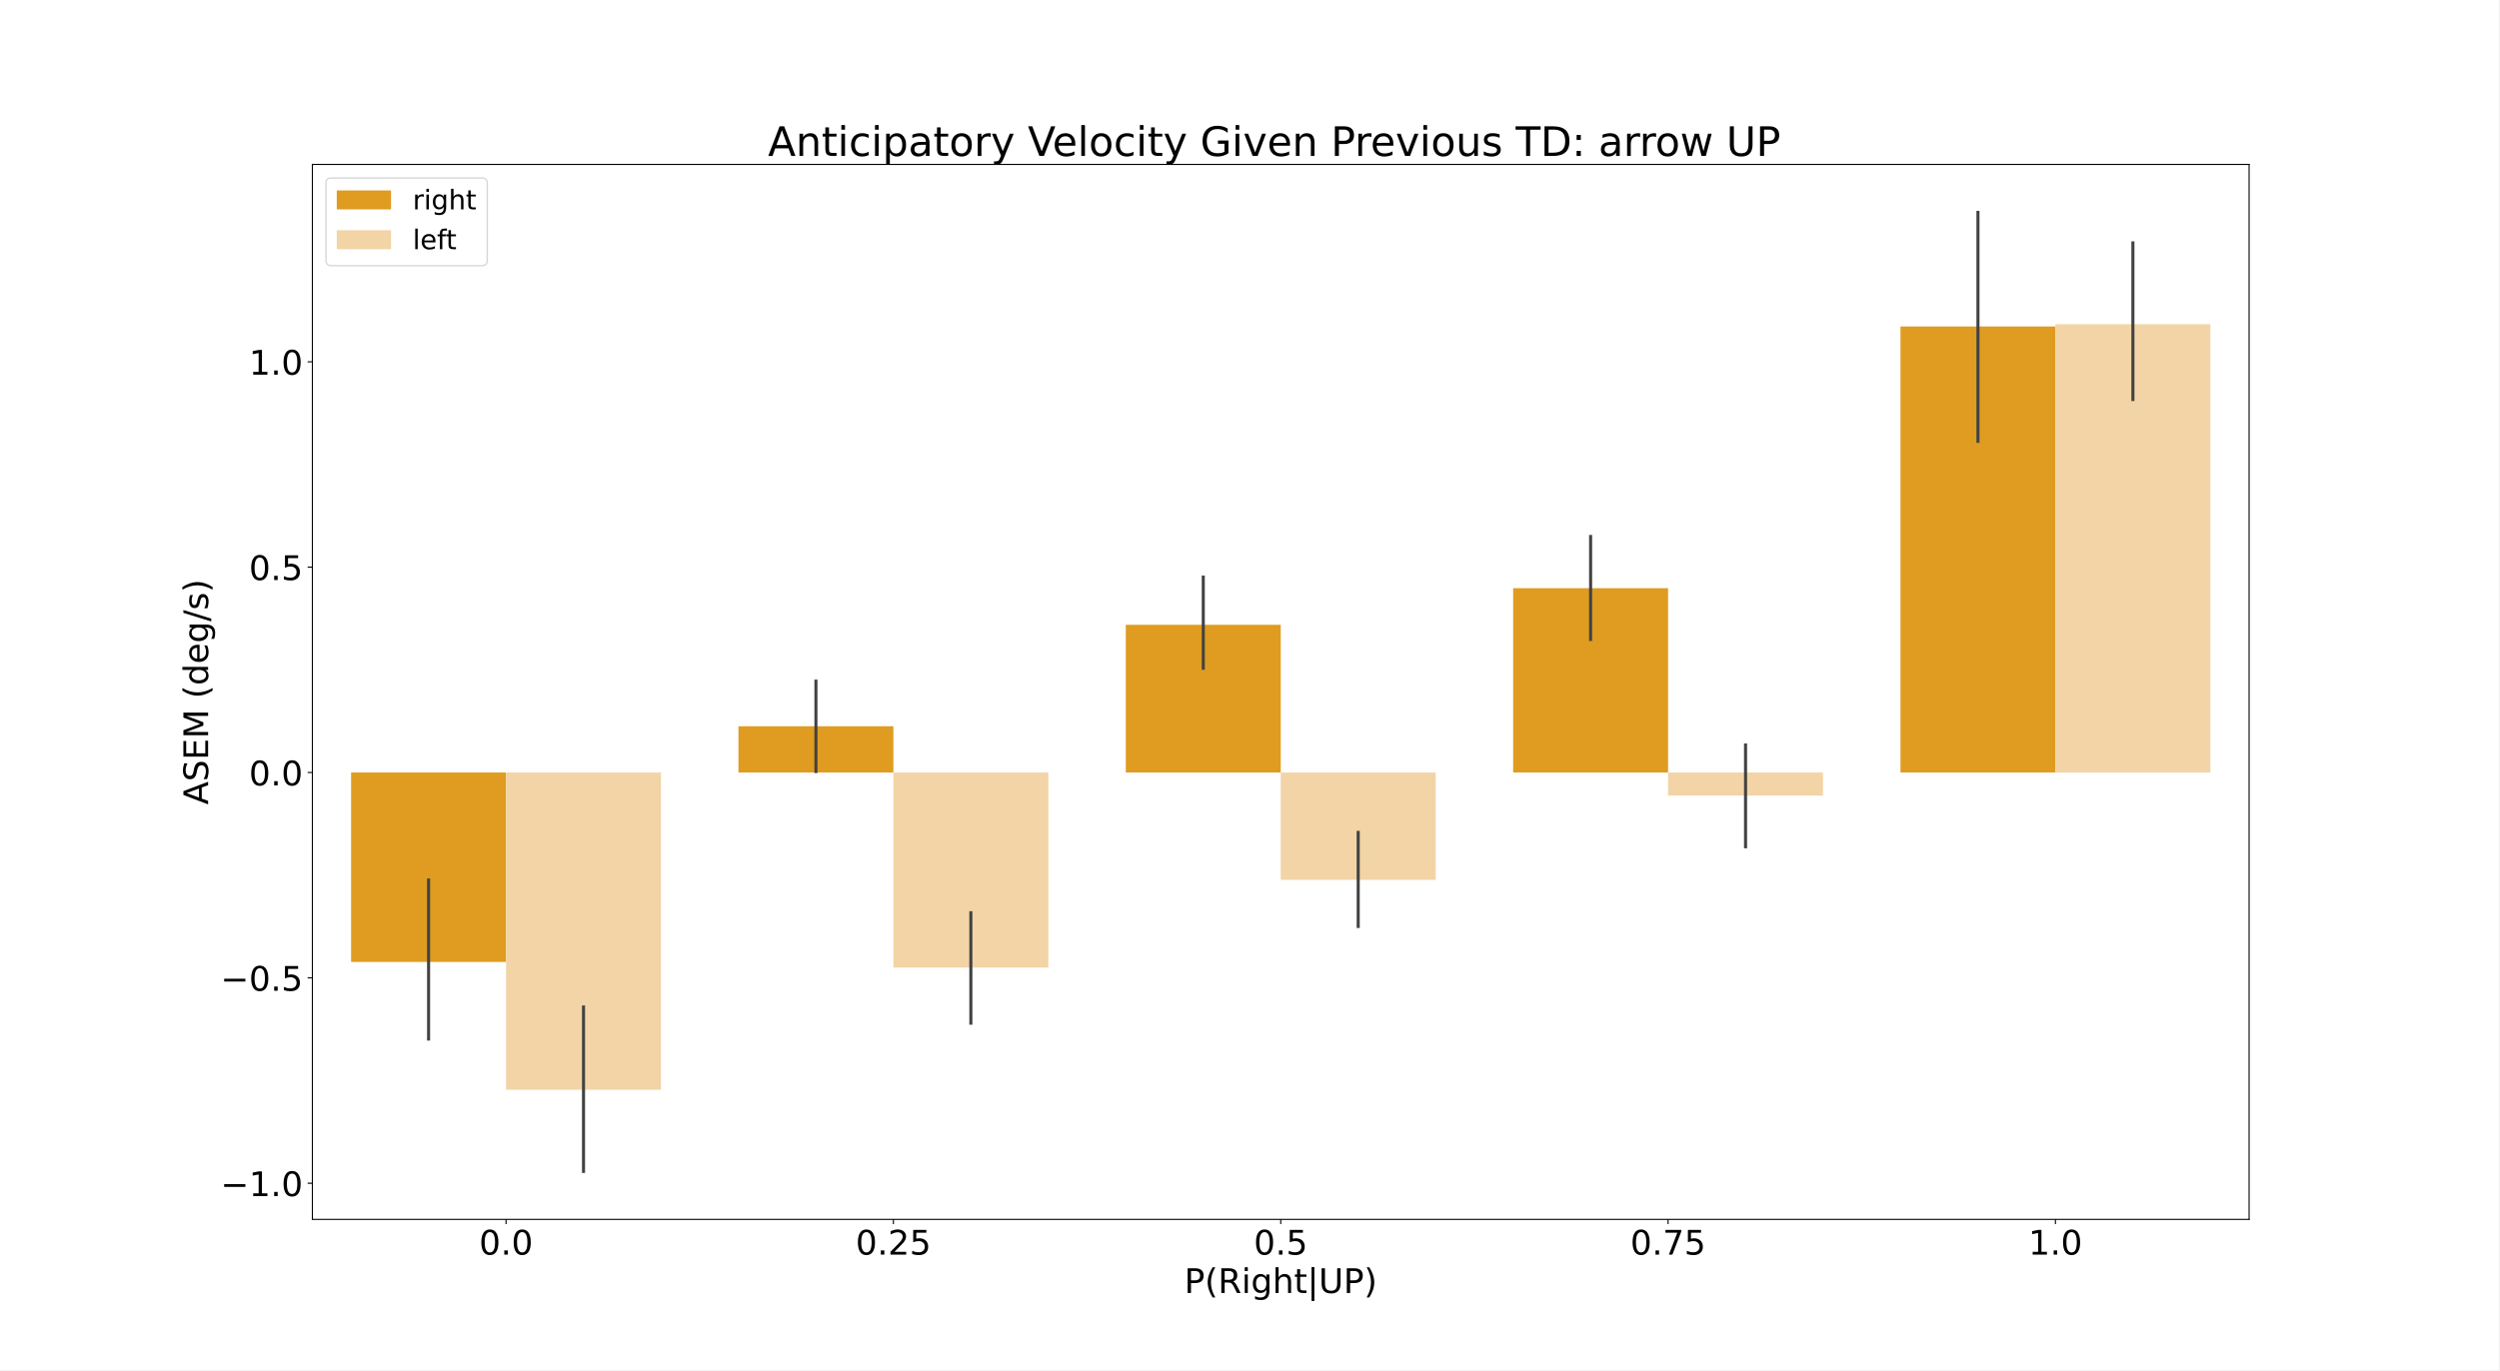
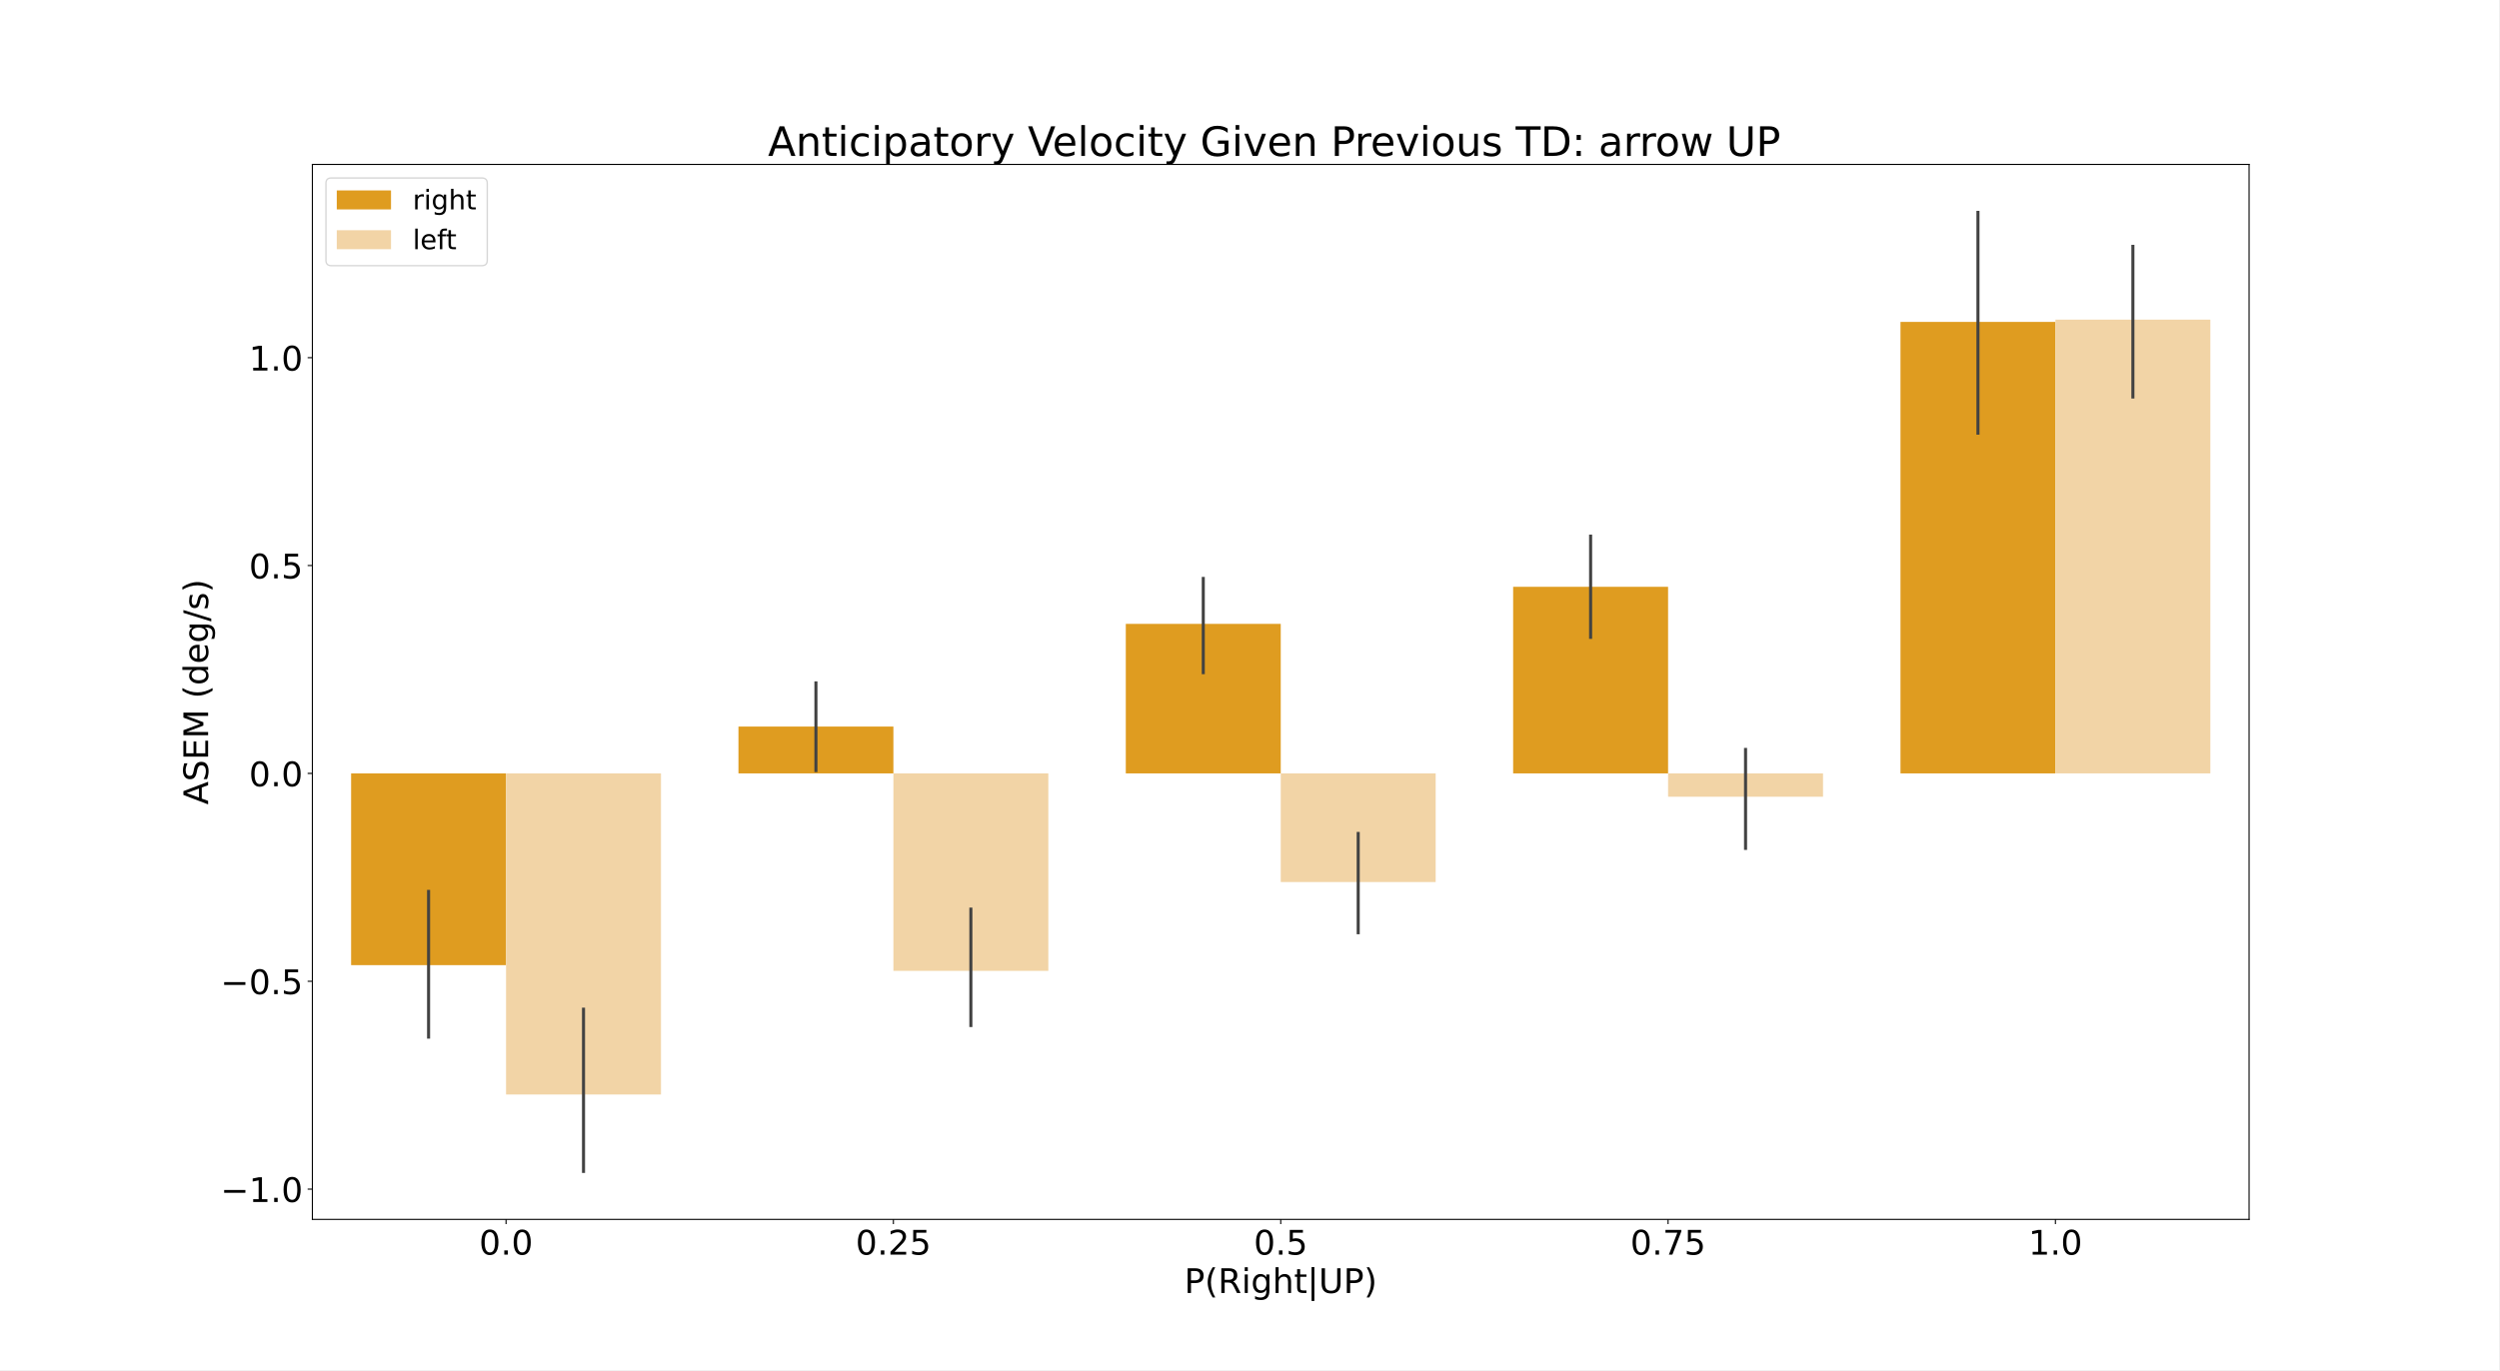
<svg xmlns="http://www.w3.org/2000/svg" xmlns:xlink="http://www.w3.org/1999/xlink" width="1843.2pt" height="1010.88pt" viewBox="0 0 1843.2 1010.88" version="1.1">
  <defs>
    <style type="text/css">*{stroke-linejoin: round; stroke-linecap: butt}</style>
  </defs>
  <g id="figure_1">
    <g id="patch_1">
      <path d="M 0 1010.88  L 1843.2 1010.88  L 1843.2 0  L 0 0  z " style="fill: #ffffff" />
    </g>
    <g id="axes_1">
      <g id="patch_2">
        <path d="M 230.4 899.683  L 1658.88 899.683  L 1658.88 121.306  L 230.4 121.306  z " style="fill: #ffffff" />
      </g>
      <g id="patch_3">
-         <path d="M 258.97 569.976  L 373.248 569.976  L 373.248 709.741  L 258.97 709.741  z " clip-path="url(#p7e2b9608c5)" style="fill: #df9c20" />
+         <path d="M 258.97 570.627  L 373.248 570.627  L 373.248 712.098  L 258.97 712.098  z " clip-path="url(#paf4a67ce26)" style="fill: #df9c20" />
      </g>
      <g id="patch_4">
-         <path d="M 544.666 569.976  L 658.944 569.976  L 658.944 535.834  L 544.666 535.834  z " clip-path="url(#p7e2b9608c5)" style="fill: #df9c20" />
+         <path d="M 544.666 570.627  L 658.944 570.627  L 658.944 536.069  L 544.666 536.069  z " clip-path="url(#paf4a67ce26)" style="fill: #df9c20" />
      </g>
      <g id="patch_5">
-         <path d="M 830.362 569.976  L 944.64 569.976  L 944.64 460.98  L 830.362 460.98  z " clip-path="url(#p7e2b9608c5)" style="fill: #df9c20" />
+         <path d="M 830.362 570.627  L 944.64 570.627  L 944.64 460.3  L 830.362 460.3  z " clip-path="url(#paf4a67ce26)" style="fill: #df9c20" />
      </g>
      <g id="patch_6">
-         <path d="M 1116.058 569.976  L 1230.336 569.976  L 1230.336 433.96  L 1116.058 433.96  z " clip-path="url(#p7e2b9608c5)" style="fill: #df9c20" />
+         <path d="M 1116.058 570.627  L 1230.336 570.627  L 1230.336 432.95  L 1116.058 432.95  z " clip-path="url(#paf4a67ce26)" style="fill: #df9c20" />
      </g>
      <g id="patch_7">
-         <path d="M 1401.754 569.976  L 1516.032 569.976  L 1516.032 240.872  L 1401.754 240.872  z " clip-path="url(#p7e2b9608c5)" style="fill: #df9c20" />
+         <path d="M 1401.754 570.627  L 1516.032 570.627  L 1516.032 237.506  L 1401.754 237.506  z " clip-path="url(#paf4a67ce26)" style="fill: #df9c20" />
      </g>
      <g id="patch_8">
-         <path d="M 373.248 569.976  L 487.526 569.976  L 487.526 804.041  L 373.248 804.041  z " clip-path="url(#p7e2b9608c5)" style="fill: #f2d4a6" />
+         <path d="M 373.248 570.627  L 487.526 570.627  L 487.526 807.549  L 373.248 807.549  z " clip-path="url(#paf4a67ce26)" style="fill: #f2d4a6" />
      </g>
      <g id="patch_9">
-         <path d="M 658.944 569.976  L 773.222 569.976  L 773.222 713.909  L 658.944 713.909  z " clip-path="url(#p7e2b9608c5)" style="fill: #f2d4a6" />
+         <path d="M 658.944 570.627  L 773.222 570.627  L 773.222 716.317  L 658.944 716.317  z " clip-path="url(#paf4a67ce26)" style="fill: #f2d4a6" />
      </g>
      <g id="patch_10">
-         <path d="M 944.64 569.976  L 1058.918 569.976  L 1058.918 649.174  L 944.64 649.174  z " clip-path="url(#p7e2b9608c5)" style="fill: #f2d4a6" />
+         <path d="M 944.64 570.627  L 1058.918 570.627  L 1058.918 650.791  L 944.64 650.791  z " clip-path="url(#paf4a67ce26)" style="fill: #f2d4a6" />
      </g>
      <g id="patch_11">
-         <path d="M 1230.336 569.976  L 1344.614 569.976  L 1344.614 586.996  L 1230.336 586.996  z " clip-path="url(#p7e2b9608c5)" style="fill: #f2d4a6" />
+         <path d="M 1230.336 570.627  L 1344.614 570.627  L 1344.614 587.854  L 1230.336 587.854  z " clip-path="url(#paf4a67ce26)" style="fill: #f2d4a6" />
      </g>
      <g id="patch_12">
-         <path d="M 1516.032 569.976  L 1630.31 569.976  L 1630.31 239.22  L 1516.032 239.22  z " clip-path="url(#p7e2b9608c5)" style="fill: #f2d4a6" />
+         <path d="M 1516.032 570.627  L 1630.31 570.627  L 1630.31 235.834  L 1516.032 235.834  z " clip-path="url(#paf4a67ce26)" style="fill: #f2d4a6" />
      </g>
      <g id="patch_13">
-         <path d="M 373.248 569.976  L 373.248 569.976  L 373.248 569.976  L 373.248 569.976  z " clip-path="url(#p7e2b9608c5)" style="fill: #df9c20" />
+         <path d="M 373.248 570.627  L 373.248 570.627  L 373.248 570.627  L 373.248 570.627  z " clip-path="url(#paf4a67ce26)" style="fill: #df9c20" />
      </g>
      <g id="patch_14">
-         <path d="M 373.248 569.976  L 373.248 569.976  L 373.248 569.976  L 373.248 569.976  z " clip-path="url(#p7e2b9608c5)" style="fill: #f2d4a6" />
+         <path d="M 373.248 570.627  L 373.248 570.627  L 373.248 570.627  L 373.248 570.627  z " clip-path="url(#paf4a67ce26)" style="fill: #f2d4a6" />
      </g>
      <g id="matplotlib.axis_1">
        <g id="xtick_1">
          <g id="line2d_1">
            <defs>
-               <path id="m209fbef449" d="M 0 0  L 0 3.5  " style="stroke: #000000; stroke-width: 0.8" />
+               <path id="m3e054ddaad" d="M 0 0  L 0 3.5  " style="stroke: #000000; stroke-width: 0.8" />
            </defs>
            <g>
-               <use xlink:href="#m209fbef449" x="373.248" y="899.683" style="stroke: #000000; stroke-width: 0.8" />
+               <use xlink:href="#m3e054ddaad" x="373.248" y="899.683" style="stroke: #000000; stroke-width: 0.8" />
            </g>
          </g>
          <g id="text_1">
            <g transform="translate(353.3691 925.6793) scale(0.25 -0.25)">
              <defs>
                <path id="DejaVuSans-30" d="M 2034 4250  Q 1547 4250 1301 3770  Q 1056 3291 1056 2328  Q 1056 1369 1301 889  Q 1547 409 2034 409  Q 2525 409 2770 889  Q 3016 1369 3016 2328  Q 3016 3291 2770 3770  Q 2525 4250 2034 4250  z M 2034 4750  Q 2819 4750 3233 4129  Q 3647 3509 3647 2328  Q 3647 1150 3233 529  Q 2819 -91 2034 -91  Q 1250 -91 836 529  Q 422 1150 422 2328  Q 422 3509 836 4129  Q 1250 4750 2034 4750  z " transform="scale(0.015625)" />
                <path id="DejaVuSans-2e" d="M 684 794  L 1344 794  L 1344 0  L 684 0  L 684 794  z " transform="scale(0.015625)" />
              </defs>
              <use xlink:href="#DejaVuSans-30" />
              <use xlink:href="#DejaVuSans-2e" x="63.623" />
              <use xlink:href="#DejaVuSans-30" x="95.41" />
            </g>
          </g>
        </g>
        <g id="xtick_2">
          <g id="line2d_2">
            <g>
-               <use xlink:href="#m209fbef449" x="658.944" y="899.683" style="stroke: #000000; stroke-width: 0.8" />
+               <use xlink:href="#m3e054ddaad" x="658.944" y="899.683" style="stroke: #000000; stroke-width: 0.8" />
            </g>
          </g>
          <g id="text_2">
            <g transform="translate(631.112 925.6793) scale(0.25 -0.25)">
              <defs>
                <path id="DejaVuSans-32" d="M 1228 531  L 3431 531  L 3431 0  L 469 0  L 469 531  Q 828 903 1448 1529  Q 2069 2156 2228 2338  Q 2531 2678 2651 2914  Q 2772 3150 2772 3378  Q 2772 3750 2511 3984  Q 2250 4219 1831 4219  Q 1534 4219 1204 4116  Q 875 4013 500 3803  L 500 4441  Q 881 4594 1212 4672  Q 1544 4750 1819 4750  Q 2544 4750 2975 4387  Q 3406 4025 3406 3419  Q 3406 3131 3298 2873  Q 3191 2616 2906 2266  Q 2828 2175 2409 1742  Q 1991 1309 1228 531  z " transform="scale(0.015625)" />
                <path id="DejaVuSans-35" d="M 691 4666  L 3169 4666  L 3169 4134  L 1269 4134  L 1269 2991  Q 1406 3038 1543 3061  Q 1681 3084 1819 3084  Q 2600 3084 3056 2656  Q 3513 2228 3513 1497  Q 3513 744 3044 326  Q 2575 -91 1722 -91  Q 1428 -91 1123 -41  Q 819 9 494 109  L 494 744  Q 775 591 1075 516  Q 1375 441 1709 441  Q 2250 441 2565 725  Q 2881 1009 2881 1497  Q 2881 1984 2565 2268  Q 2250 2553 1709 2553  Q 1456 2553 1204 2497  Q 953 2441 691 2322  L 691 4666  z " transform="scale(0.015625)" />
              </defs>
              <use xlink:href="#DejaVuSans-30" />
              <use xlink:href="#DejaVuSans-2e" x="63.623" />
              <use xlink:href="#DejaVuSans-32" x="95.41" />
              <use xlink:href="#DejaVuSans-35" x="159.033" />
            </g>
          </g>
        </g>
        <g id="xtick_3">
          <g id="line2d_3">
            <g>
-               <use xlink:href="#m209fbef449" x="944.64" y="899.683" style="stroke: #000000; stroke-width: 0.8" />
+               <use xlink:href="#m3e054ddaad" x="944.64" y="899.683" style="stroke: #000000; stroke-width: 0.8" />
            </g>
          </g>
          <g id="text_3">
            <g transform="translate(924.7611 925.6793) scale(0.25 -0.25)">
              <use xlink:href="#DejaVuSans-30" />
              <use xlink:href="#DejaVuSans-2e" x="63.623" />
              <use xlink:href="#DejaVuSans-35" x="95.41" />
            </g>
          </g>
        </g>
        <g id="xtick_4">
          <g id="line2d_4">
            <g>
-               <use xlink:href="#m209fbef449" x="1230.336" y="899.683" style="stroke: #000000; stroke-width: 0.8" />
+               <use xlink:href="#m3e054ddaad" x="1230.336" y="899.683" style="stroke: #000000; stroke-width: 0.8" />
            </g>
          </g>
          <g id="text_4">
            <g transform="translate(1202.504 925.6793) scale(0.25 -0.25)">
              <defs>
                <path id="DejaVuSans-37" d="M 525 4666  L 3525 4666  L 3525 4397  L 1831 0  L 1172 0  L 2766 4134  L 525 4134  L 525 4666  z " transform="scale(0.015625)" />
              </defs>
              <use xlink:href="#DejaVuSans-30" />
              <use xlink:href="#DejaVuSans-2e" x="63.623" />
              <use xlink:href="#DejaVuSans-37" x="95.41" />
              <use xlink:href="#DejaVuSans-35" x="159.033" />
            </g>
          </g>
        </g>
        <g id="xtick_5">
          <g id="line2d_5">
            <g>
-               <use xlink:href="#m209fbef449" x="1516.032" y="899.683" style="stroke: #000000; stroke-width: 0.8" />
+               <use xlink:href="#m3e054ddaad" x="1516.032" y="899.683" style="stroke: #000000; stroke-width: 0.8" />
            </g>
          </g>
          <g id="text_5">
            <g transform="translate(1496.153 925.6793) scale(0.25 -0.25)">
              <defs>
                <path id="DejaVuSans-31" d="M 794 531  L 1825 531  L 1825 4091  L 703 3866  L 703 4441  L 1819 4666  L 2450 4666  L 2450 531  L 3481 531  L 3481 0  L 794 0  L 794 531  z " transform="scale(0.015625)" />
              </defs>
              <use xlink:href="#DejaVuSans-31" />
              <use xlink:href="#DejaVuSans-2e" x="63.623" />
              <use xlink:href="#DejaVuSans-30" x="95.41" />
            </g>
          </g>
        </g>
        <g id="text_6">
          <g transform="translate(873.5365 953.984) scale(0.25 -0.25)">
            <defs>
              <path id="DejaVuSans-50" d="M 1259 4147  L 1259 2394  L 2053 2394  Q 2494 2394 2734 2622  Q 2975 2850 2975 3272  Q 2975 3691 2734 3919  Q 2494 4147 2053 4147  L 1259 4147  z M 628 4666  L 2053 4666  Q 2838 4666 3239 4311  Q 3641 3956 3641 3272  Q 3641 2581 3239 2228  Q 2838 1875 2053 1875  L 1259 1875  L 1259 0  L 628 0  L 628 4666  z " transform="scale(0.015625)" />
              <path id="DejaVuSans-28" d="M 1984 4856  Q 1566 4138 1362 3434  Q 1159 2731 1159 2009  Q 1159 1288 1364 580  Q 1569 -128 1984 -844  L 1484 -844  Q 1016 -109 783 600  Q 550 1309 550 2009  Q 550 2706 781 3412  Q 1013 4119 1484 4856  L 1984 4856  z " transform="scale(0.015625)" />
              <path id="DejaVuSans-52" d="M 2841 2188  Q 3044 2119 3236 1894  Q 3428 1669 3622 1275  L 4263 0  L 3584 0  L 2988 1197  Q 2756 1666 2539 1819  Q 2322 1972 1947 1972  L 1259 1972  L 1259 0  L 628 0  L 628 4666  L 2053 4666  Q 2853 4666 3247 4331  Q 3641 3997 3641 3322  Q 3641 2881 3436 2590  Q 3231 2300 2841 2188  z M 1259 4147  L 1259 2491  L 2053 2491  Q 2509 2491 2742 2702  Q 2975 2913 2975 3322  Q 2975 3731 2742 3939  Q 2509 4147 2053 4147  L 1259 4147  z " transform="scale(0.015625)" />
              <path id="DejaVuSans-69" d="M 603 3500  L 1178 3500  L 1178 0  L 603 0  L 603 3500  z M 603 4863  L 1178 4863  L 1178 4134  L 603 4134  L 603 4863  z " transform="scale(0.015625)" />
              <path id="DejaVuSans-67" d="M 2906 1791  Q 2906 2416 2648 2759  Q 2391 3103 1925 3103  Q 1463 3103 1205 2759  Q 947 2416 947 1791  Q 947 1169 1205 825  Q 1463 481 1925 481  Q 2391 481 2648 825  Q 2906 1169 2906 1791  z M 3481 434  Q 3481 -459 3084 -895  Q 2688 -1331 1869 -1331  Q 1566 -1331 1297 -1286  Q 1028 -1241 775 -1147  L 775 -588  Q 1028 -725 1275 -790  Q 1522 -856 1778 -856  Q 2344 -856 2625 -561  Q 2906 -266 2906 331  L 2906 616  Q 2728 306 2450 153  Q 2172 0 1784 0  Q 1141 0 747 490  Q 353 981 353 1791  Q 353 2603 747 3093  Q 1141 3584 1784 3584  Q 2172 3584 2450 3431  Q 2728 3278 2906 2969  L 2906 3500  L 3481 3500  L 3481 434  z " transform="scale(0.015625)" />
              <path id="DejaVuSans-68" d="M 3513 2113  L 3513 0  L 2938 0  L 2938 2094  Q 2938 2591 2744 2837  Q 2550 3084 2163 3084  Q 1697 3084 1428 2787  Q 1159 2491 1159 1978  L 1159 0  L 581 0  L 581 4863  L 1159 4863  L 1159 2956  Q 1366 3272 1645 3428  Q 1925 3584 2291 3584  Q 2894 3584 3203 3211  Q 3513 2838 3513 2113  z " transform="scale(0.015625)" />
              <path id="DejaVuSans-74" d="M 1172 4494  L 1172 3500  L 2356 3500  L 2356 3053  L 1172 3053  L 1172 1153  Q 1172 725 1289 603  Q 1406 481 1766 481  L 2356 481  L 2356 0  L 1766 0  Q 1100 0 847 248  Q 594 497 594 1153  L 594 3053  L 172 3053  L 172 3500  L 594 3500  L 594 4494  L 1172 4494  z " transform="scale(0.015625)" />
              <path id="DejaVuSans-7c" d="M 1344 4891  L 1344 -1509  L 813 -1509  L 813 4891  L 1344 4891  z " transform="scale(0.015625)" />
              <path id="DejaVuSans-55" d="M 556 4666  L 1191 4666  L 1191 1831  Q 1191 1081 1462 751  Q 1734 422 2344 422  Q 2950 422 3222 751  Q 3494 1081 3494 1831  L 3494 4666  L 4128 4666  L 4128 1753  Q 4128 841 3676 375  Q 3225 -91 2344 -91  Q 1459 -91 1007 375  Q 556 841 556 1753  L 556 4666  z " transform="scale(0.015625)" />
              <path id="DejaVuSans-29" d="M 513 4856  L 1013 4856  Q 1481 4119 1714 3412  Q 1947 2706 1947 2009  Q 1947 1309 1714 600  Q 1481 -109 1013 -844  L 513 -844  Q 928 -128 1133 580  Q 1338 1288 1338 2009  Q 1338 2731 1133 3434  Q 928 4138 513 4856  z " transform="scale(0.015625)" />
            </defs>
            <use xlink:href="#DejaVuSans-50" />
            <use xlink:href="#DejaVuSans-28" x="60.303" />
            <use xlink:href="#DejaVuSans-52" x="99.316" />
            <use xlink:href="#DejaVuSans-69" x="168.799" />
            <use xlink:href="#DejaVuSans-67" x="196.582" />
            <use xlink:href="#DejaVuSans-68" x="260.059" />
            <use xlink:href="#DejaVuSans-74" x="323.438" />
            <use xlink:href="#DejaVuSans-7c" x="362.646" />
            <use xlink:href="#DejaVuSans-55" x="396.338" />
            <use xlink:href="#DejaVuSans-50" x="469.531" />
            <use xlink:href="#DejaVuSans-29" x="529.834" />
          </g>
        </g>
      </g>
      <g id="matplotlib.axis_2">
        <g id="ytick_1">
          <g id="line2d_6">
            <defs>
-               <path id="m986591b608" d="M 0 0  L -3.5 0  " style="stroke: #000000; stroke-width: 0.8" />
+               <path id="m9deb8d843a" d="M 0 0  L -3.5 0  " style="stroke: #000000; stroke-width: 0.8" />
            </defs>
            <g>
-               <use xlink:href="#m986591b608" x="230.4" y="873.016" style="stroke: #000000; stroke-width: 0.8" />
+               <use xlink:href="#m9deb8d843a" x="230.4" y="877.365" style="stroke: #000000; stroke-width: 0.8" />
            </g>
          </g>
          <g id="text_7">
-             <g transform="translate(162.693 882.5137) scale(0.25 -0.25)">
+             <g transform="translate(162.693 886.8634) scale(0.25 -0.25)">
              <defs>
                <path id="DejaVuSans-2212" d="M 678 2272  L 4684 2272  L 4684 1741  L 678 1741  L 678 2272  z " transform="scale(0.015625)" />
              </defs>
              <use xlink:href="#DejaVuSans-2212" />
              <use xlink:href="#DejaVuSans-31" x="83.789" />
              <use xlink:href="#DejaVuSans-2e" x="147.412" />
              <use xlink:href="#DejaVuSans-30" x="179.199" />
            </g>
          </g>
        </g>
        <g id="ytick_2">
          <g id="line2d_7">
            <g>
-               <use xlink:href="#m986591b608" x="230.4" y="721.496" style="stroke: #000000; stroke-width: 0.8" />
+               <use xlink:href="#m9deb8d843a" x="230.4" y="723.996" style="stroke: #000000; stroke-width: 0.8" />
            </g>
          </g>
          <g id="text_8">
-             <g transform="translate(162.693 730.9938) scale(0.25 -0.25)">
+             <g transform="translate(162.693 733.4942) scale(0.25 -0.25)">
              <use xlink:href="#DejaVuSans-2212" />
              <use xlink:href="#DejaVuSans-30" x="83.789" />
              <use xlink:href="#DejaVuSans-2e" x="147.412" />
              <use xlink:href="#DejaVuSans-35" x="179.199" />
            </g>
          </g>
        </g>
        <g id="ytick_3">
          <g id="line2d_8">
            <g>
-               <use xlink:href="#m986591b608" x="230.4" y="569.976" style="stroke: #000000; stroke-width: 0.8" />
+               <use xlink:href="#m9deb8d843a" x="230.4" y="570.627" style="stroke: #000000; stroke-width: 0.8" />
            </g>
          </g>
          <g id="text_9">
-             <g transform="translate(183.6422 579.474) scale(0.25 -0.25)">
+             <g transform="translate(183.6422 580.125) scale(0.25 -0.25)">
              <use xlink:href="#DejaVuSans-30" />
              <use xlink:href="#DejaVuSans-2e" x="63.623" />
              <use xlink:href="#DejaVuSans-30" x="95.41" />
            </g>
          </g>
        </g>
        <g id="ytick_4">
          <g id="line2d_9">
            <g>
-               <use xlink:href="#m986591b608" x="230.4" y="418.456" style="stroke: #000000; stroke-width: 0.8" />
+               <use xlink:href="#m9deb8d843a" x="230.4" y="417.258" style="stroke: #000000; stroke-width: 0.8" />
            </g>
          </g>
          <g id="text_10">
-             <g transform="translate(183.6422 427.9542) scale(0.25 -0.25)">
+             <g transform="translate(183.6422 426.7558) scale(0.25 -0.25)">
              <use xlink:href="#DejaVuSans-30" />
              <use xlink:href="#DejaVuSans-2e" x="63.623" />
              <use xlink:href="#DejaVuSans-35" x="95.41" />
            </g>
          </g>
        </g>
        <g id="ytick_5">
          <g id="line2d_10">
            <g>
-               <use xlink:href="#m986591b608" x="230.4" y="266.936" style="stroke: #000000; stroke-width: 0.8" />
+               <use xlink:href="#m9deb8d843a" x="230.4" y="263.889" style="stroke: #000000; stroke-width: 0.8" />
            </g>
          </g>
          <g id="text_11">
-             <g transform="translate(183.6422 276.4343) scale(0.25 -0.25)">
+             <g transform="translate(183.6422 273.3866) scale(0.25 -0.25)">
              <use xlink:href="#DejaVuSans-31" />
              <use xlink:href="#DejaVuSans-2e" x="63.623" />
              <use xlink:href="#DejaVuSans-30" x="95.41" />
            </g>
          </g>
        </g>
        <g id="text_12">
          <g transform="translate(153.4938 593.676) rotate(-90) scale(0.25 -0.25)">
            <defs>
              <path id="DejaVuSans-41" d="M 2188 4044  L 1331 1722  L 3047 1722  L 2188 4044  z M 1831 4666  L 2547 4666  L 4325 0  L 3669 0  L 3244 1197  L 1141 1197  L 716 0  L 50 0  L 1831 4666  z " transform="scale(0.015625)" />
              <path id="DejaVuSans-53" d="M 3425 4513  L 3425 3897  Q 3066 4069 2747 4153  Q 2428 4238 2131 4238  Q 1616 4238 1336 4038  Q 1056 3838 1056 3469  Q 1056 3159 1242 3001  Q 1428 2844 1947 2747  L 2328 2669  Q 3034 2534 3370 2195  Q 3706 1856 3706 1288  Q 3706 609 3251 259  Q 2797 -91 1919 -91  Q 1588 -91 1214 -16  Q 841 59 441 206  L 441 856  Q 825 641 1194 531  Q 1563 422 1919 422  Q 2459 422 2753 634  Q 3047 847 3047 1241  Q 3047 1584 2836 1778  Q 2625 1972 2144 2069  L 1759 2144  Q 1053 2284 737 2584  Q 422 2884 422 3419  Q 422 4038 858 4394  Q 1294 4750 2059 4750  Q 2388 4750 2728 4690  Q 3069 4631 3425 4513  z " transform="scale(0.015625)" />
              <path id="DejaVuSans-45" d="M 628 4666  L 3578 4666  L 3578 4134  L 1259 4134  L 1259 2753  L 3481 2753  L 3481 2222  L 1259 2222  L 1259 531  L 3634 531  L 3634 0  L 628 0  L 628 4666  z " transform="scale(0.015625)" />
              <path id="DejaVuSans-4d" d="M 628 4666  L 1569 4666  L 2759 1491  L 3956 4666  L 4897 4666  L 4897 0  L 4281 0  L 4281 4097  L 3078 897  L 2444 897  L 1241 4097  L 1241 0  L 628 0  L 628 4666  z " transform="scale(0.015625)" />
              <path id="DejaVuSans-20" transform="scale(0.015625)" />
              <path id="DejaVuSans-64" d="M 2906 2969  L 2906 4863  L 3481 4863  L 3481 0  L 2906 0  L 2906 525  Q 2725 213 2448 61  Q 2172 -91 1784 -91  Q 1150 -91 751 415  Q 353 922 353 1747  Q 353 2572 751 3078  Q 1150 3584 1784 3584  Q 2172 3584 2448 3432  Q 2725 3281 2906 2969  z M 947 1747  Q 947 1113 1208 752  Q 1469 391 1925 391  Q 2381 391 2643 752  Q 2906 1113 2906 1747  Q 2906 2381 2643 2742  Q 2381 3103 1925 3103  Q 1469 3103 1208 2742  Q 947 2381 947 1747  z " transform="scale(0.015625)" />
              <path id="DejaVuSans-65" d="M 3597 1894  L 3597 1613  L 953 1613  Q 991 1019 1311 708  Q 1631 397 2203 397  Q 2534 397 2845 478  Q 3156 559 3463 722  L 3463 178  Q 3153 47 2828 -22  Q 2503 -91 2169 -91  Q 1331 -91 842 396  Q 353 884 353 1716  Q 353 2575 817 3079  Q 1281 3584 2069 3584  Q 2775 3584 3186 3129  Q 3597 2675 3597 1894  z M 3022 2063  Q 3016 2534 2758 2815  Q 2500 3097 2075 3097  Q 1594 3097 1305 2825  Q 1016 2553 972 2059  L 3022 2063  z " transform="scale(0.015625)" />
              <path id="DejaVuSans-2f" d="M 1625 4666  L 2156 4666  L 531 -594  L 0 -594  L 1625 4666  z " transform="scale(0.015625)" />
              <path id="DejaVuSans-73" d="M 2834 3397  L 2834 2853  Q 2591 2978 2328 3040  Q 2066 3103 1784 3103  Q 1356 3103 1142 2972  Q 928 2841 928 2578  Q 928 2378 1081 2264  Q 1234 2150 1697 2047  L 1894 2003  Q 2506 1872 2764 1633  Q 3022 1394 3022 966  Q 3022 478 2636 193  Q 2250 -91 1575 -91  Q 1294 -91 989 -36  Q 684 19 347 128  L 347 722  Q 666 556 975 473  Q 1284 391 1588 391  Q 1994 391 2212 530  Q 2431 669 2431 922  Q 2431 1156 2273 1281  Q 2116 1406 1581 1522  L 1381 1569  Q 847 1681 609 1914  Q 372 2147 372 2553  Q 372 3047 722 3315  Q 1072 3584 1716 3584  Q 2034 3584 2315 3537  Q 2597 3491 2834 3397  z " transform="scale(0.015625)" />
            </defs>
            <use xlink:href="#DejaVuSans-41" />
            <use xlink:href="#DejaVuSans-53" x="68.408" />
            <use xlink:href="#DejaVuSans-45" x="131.885" />
            <use xlink:href="#DejaVuSans-4d" x="195.068" />
            <use xlink:href="#DejaVuSans-20" x="281.348" />
            <use xlink:href="#DejaVuSans-28" x="313.135" />
            <use xlink:href="#DejaVuSans-64" x="352.148" />
            <use xlink:href="#DejaVuSans-65" x="415.625" />
            <use xlink:href="#DejaVuSans-67" x="477.148" />
            <use xlink:href="#DejaVuSans-2f" x="540.625" />
            <use xlink:href="#DejaVuSans-73" x="574.316" />
            <use xlink:href="#DejaVuSans-29" x="626.416" />
          </g>
        </g>
      </g>
      <g id="line2d_11">
-         <path d="M 316.109 766.622  L 316.109 649.268  " clip-path="url(#p7e2b9608c5)" style="fill: none; stroke: #424242; stroke-width: 2.25; stroke-linecap: square" />
+         <path d="M 316.109 765.2  L 316.109 657.691  " clip-path="url(#paf4a67ce26)" style="fill: none; stroke: #424242; stroke-width: 2.25; stroke-linecap: square" />
      </g>
      <g id="line2d_12">
-         <path d="M 601.805 569.231  L 601.805 502.505  " clip-path="url(#p7e2b9608c5)" style="fill: none; stroke: #424242; stroke-width: 2.25; stroke-linecap: square" />
+         <path d="M 601.805 568.561  L 601.805 503.875  " clip-path="url(#paf4a67ce26)" style="fill: none; stroke: #424242; stroke-width: 2.25; stroke-linecap: square" />
      </g>
      <g id="line2d_13">
-         <path d="M 887.501 493.047  L 887.501 425.727  " clip-path="url(#p7e2b9608c5)" style="fill: none; stroke: #424242; stroke-width: 2.25; stroke-linecap: square" />
+         <path d="M 887.501 496.315  L 887.501 426.778  " clip-path="url(#paf4a67ce26)" style="fill: none; stroke: #424242; stroke-width: 2.25; stroke-linecap: square" />
      </g>
      <g id="line2d_14">
-         <path d="M 1173.197 471.835  L 1173.197 395.836  " clip-path="url(#p7e2b9608c5)" style="fill: none; stroke: #424242; stroke-width: 2.25; stroke-linecap: square" />
+         <path d="M 1173.197 470.258  L 1173.197 395.577  " clip-path="url(#paf4a67ce26)" style="fill: none; stroke: #424242; stroke-width: 2.25; stroke-linecap: square" />
      </g>
      <g id="line2d_15">
-         <path d="M 1458.893 325.648  L 1458.893 156.686  " clip-path="url(#p7e2b9608c5)" style="fill: none; stroke: #424242; stroke-width: 2.25; stroke-linecap: square" />
+         <path d="M 1458.893 319.58  L 1458.893 156.686  " clip-path="url(#paf4a67ce26)" style="fill: none; stroke: #424242; stroke-width: 2.25; stroke-linecap: square" />
      </g>
      <g id="line2d_16">
-         <path d="M 430.387 864.302  L 430.387 742.984  " clip-path="url(#p7e2b9608c5)" style="fill: none; stroke: #424242; stroke-width: 2.25; stroke-linecap: square" />
+         <path d="M 430.387 864.302  L 430.387 744.6  " clip-path="url(#paf4a67ce26)" style="fill: none; stroke: #424242; stroke-width: 2.25; stroke-linecap: square" />
      </g>
      <g id="line2d_17">
-         <path d="M 716.083 754.908  L 716.083 673.444  " clip-path="url(#p7e2b9608c5)" style="fill: none; stroke: #424242; stroke-width: 2.25; stroke-linecap: square" />
+         <path d="M 716.083 756.657  L 716.083 670.786  " clip-path="url(#paf4a67ce26)" style="fill: none; stroke: #424242; stroke-width: 2.25; stroke-linecap: square" />
      </g>
      <g id="line2d_18">
-         <path d="M 1001.779 683.567  L 1001.779 614.147  " clip-path="url(#p7e2b9608c5)" style="fill: none; stroke: #424242; stroke-width: 2.25; stroke-linecap: square" />
+         <path d="M 1001.779 688.185  L 1001.779 614.96  " clip-path="url(#paf4a67ce26)" style="fill: none; stroke: #424242; stroke-width: 2.25; stroke-linecap: square" />
      </g>
      <g id="line2d_19">
-         <path d="M 1287.475 624.759  L 1287.475 549.646  " clip-path="url(#p7e2b9608c5)" style="fill: none; stroke: #424242; stroke-width: 2.25; stroke-linecap: square" />
+         <path d="M 1287.475 625.976  L 1287.475 552.956  " clip-path="url(#paf4a67ce26)" style="fill: none; stroke: #424242; stroke-width: 2.25; stroke-linecap: square" />
      </g>
      <g id="line2d_20">
-         <path d="M 1573.171 294.768  L 1573.171 179.216  " clip-path="url(#p7e2b9608c5)" style="fill: none; stroke: #424242; stroke-width: 2.25; stroke-linecap: square" />
+         <path d="M 1573.171 292.919  L 1573.171 181.758  " clip-path="url(#paf4a67ce26)" style="fill: none; stroke: #424242; stroke-width: 2.25; stroke-linecap: square" />
      </g>
      <g id="patch_15">
        <path d="M 230.4 899.683  L 230.4 121.306  " style="fill: none; stroke: #000000; stroke-width: 0.8; stroke-linejoin: miter; stroke-linecap: square" />
      </g>
      <g id="patch_16">
        <path d="M 1658.88 899.683  L 1658.88 121.306  " style="fill: none; stroke: #000000; stroke-width: 0.8; stroke-linejoin: miter; stroke-linecap: square" />
      </g>
      <g id="patch_17">
        <path d="M 230.4 899.683  L 1658.88 899.683  " style="fill: none; stroke: #000000; stroke-width: 0.8; stroke-linejoin: miter; stroke-linecap: square" />
      </g>
      <g id="patch_18">
        <path d="M 230.4 121.306  L 1658.88 121.306  " style="fill: none; stroke: #000000; stroke-width: 0.8; stroke-linejoin: miter; stroke-linecap: square" />
      </g>
      <g id="text_13">
        <g transform="translate(566.4291 115.0665) scale(0.3 -0.3)">
          <defs>
            <path id="DejaVuSans-6e" d="M 3513 2113  L 3513 0  L 2938 0  L 2938 2094  Q 2938 2591 2744 2837  Q 2550 3084 2163 3084  Q 1697 3084 1428 2787  Q 1159 2491 1159 1978  L 1159 0  L 581 0  L 581 3500  L 1159 3500  L 1159 2956  Q 1366 3272 1645 3428  Q 1925 3584 2291 3584  Q 2894 3584 3203 3211  Q 3513 2838 3513 2113  z " transform="scale(0.015625)" />
            <path id="DejaVuSans-63" d="M 3122 3366  L 3122 2828  Q 2878 2963 2633 3030  Q 2388 3097 2138 3097  Q 1578 3097 1268 2742  Q 959 2388 959 1747  Q 959 1106 1268 751  Q 1578 397 2138 397  Q 2388 397 2633 464  Q 2878 531 3122 666  L 3122 134  Q 2881 22 2623 -34  Q 2366 -91 2075 -91  Q 1284 -91 818 406  Q 353 903 353 1747  Q 353 2603 823 3093  Q 1294 3584 2113 3584  Q 2378 3584 2631 3529  Q 2884 3475 3122 3366  z " transform="scale(0.015625)" />
            <path id="DejaVuSans-70" d="M 1159 525  L 1159 -1331  L 581 -1331  L 581 3500  L 1159 3500  L 1159 2969  Q 1341 3281 1617 3432  Q 1894 3584 2278 3584  Q 2916 3584 3314 3078  Q 3713 2572 3713 1747  Q 3713 922 3314 415  Q 2916 -91 2278 -91  Q 1894 -91 1617 61  Q 1341 213 1159 525  z M 3116 1747  Q 3116 2381 2855 2742  Q 2594 3103 2138 3103  Q 1681 3103 1420 2742  Q 1159 2381 1159 1747  Q 1159 1113 1420 752  Q 1681 391 2138 391  Q 2594 391 2855 752  Q 3116 1113 3116 1747  z " transform="scale(0.015625)" />
            <path id="DejaVuSans-61" d="M 2194 1759  Q 1497 1759 1228 1600  Q 959 1441 959 1056  Q 959 750 1161 570  Q 1363 391 1709 391  Q 2188 391 2477 730  Q 2766 1069 2766 1631  L 2766 1759  L 2194 1759  z M 3341 1997  L 3341 0  L 2766 0  L 2766 531  Q 2569 213 2275 61  Q 1981 -91 1556 -91  Q 1019 -91 701 211  Q 384 513 384 1019  Q 384 1609 779 1909  Q 1175 2209 1959 2209  L 2766 2209  L 2766 2266  Q 2766 2663 2505 2880  Q 2244 3097 1772 3097  Q 1472 3097 1187 3025  Q 903 2953 641 2809  L 641 3341  Q 956 3463 1253 3523  Q 1550 3584 1831 3584  Q 2591 3584 2966 3190  Q 3341 2797 3341 1997  z " transform="scale(0.015625)" />
            <path id="DejaVuSans-6f" d="M 1959 3097  Q 1497 3097 1228 2736  Q 959 2375 959 1747  Q 959 1119 1226 758  Q 1494 397 1959 397  Q 2419 397 2687 759  Q 2956 1122 2956 1747  Q 2956 2369 2687 2733  Q 2419 3097 1959 3097  z M 1959 3584  Q 2709 3584 3137 3096  Q 3566 2609 3566 1747  Q 3566 888 3137 398  Q 2709 -91 1959 -91  Q 1206 -91 779 398  Q 353 888 353 1747  Q 353 2609 779 3096  Q 1206 3584 1959 3584  z " transform="scale(0.015625)" />
            <path id="DejaVuSans-72" d="M 2631 2963  Q 2534 3019 2420 3045  Q 2306 3072 2169 3072  Q 1681 3072 1420 2755  Q 1159 2438 1159 1844  L 1159 0  L 581 0  L 581 3500  L 1159 3500  L 1159 2956  Q 1341 3275 1631 3429  Q 1922 3584 2338 3584  Q 2397 3584 2469 3576  Q 2541 3569 2628 3553  L 2631 2963  z " transform="scale(0.015625)" />
            <path id="DejaVuSans-79" d="M 2059 -325  Q 1816 -950 1584 -1140  Q 1353 -1331 966 -1331  L 506 -1331  L 506 -850  L 844 -850  Q 1081 -850 1212 -737  Q 1344 -625 1503 -206  L 1606 56  L 191 3500  L 800 3500  L 1894 763  L 2988 3500  L 3597 3500  L 2059 -325  z " transform="scale(0.015625)" />
            <path id="DejaVuSans-56" d="M 1831 0  L 50 4666  L 709 4666  L 2188 738  L 3669 4666  L 4325 4666  L 2547 0  L 1831 0  z " transform="scale(0.015625)" />
            <path id="DejaVuSans-6c" d="M 603 4863  L 1178 4863  L 1178 0  L 603 0  L 603 4863  z " transform="scale(0.015625)" />
            <path id="DejaVuSans-47" d="M 3809 666  L 3809 1919  L 2778 1919  L 2778 2438  L 4434 2438  L 4434 434  Q 4069 175 3628 42  Q 3188 -91 2688 -91  Q 1594 -91 976 548  Q 359 1188 359 2328  Q 359 3472 976 4111  Q 1594 4750 2688 4750  Q 3144 4750 3555 4637  Q 3966 4525 4313 4306  L 4313 3634  Q 3963 3931 3569 4081  Q 3175 4231 2741 4231  Q 1884 4231 1454 3753  Q 1025 3275 1025 2328  Q 1025 1384 1454 906  Q 1884 428 2741 428  Q 3075 428 3337 486  Q 3600 544 3809 666  z " transform="scale(0.015625)" />
            <path id="DejaVuSans-76" d="M 191 3500  L 800 3500  L 1894 563  L 2988 3500  L 3597 3500  L 2284 0  L 1503 0  L 191 3500  z " transform="scale(0.015625)" />
            <path id="DejaVuSans-75" d="M 544 1381  L 544 3500  L 1119 3500  L 1119 1403  Q 1119 906 1312 657  Q 1506 409 1894 409  Q 2359 409 2629 706  Q 2900 1003 2900 1516  L 2900 3500  L 3475 3500  L 3475 0  L 2900 0  L 2900 538  Q 2691 219 2414 64  Q 2138 -91 1772 -91  Q 1169 -91 856 284  Q 544 659 544 1381  z M 1991 3584  L 1991 3584  z " transform="scale(0.015625)" />
            <path id="DejaVuSans-54" d="M -19 4666  L 3928 4666  L 3928 4134  L 2272 4134  L 2272 0  L 1638 0  L 1638 4134  L -19 4134  L -19 4666  z " transform="scale(0.015625)" />
            <path id="DejaVuSans-44" d="M 1259 4147  L 1259 519  L 2022 519  Q 2988 519 3436 956  Q 3884 1394 3884 2338  Q 3884 3275 3436 3711  Q 2988 4147 2022 4147  L 1259 4147  z M 628 4666  L 1925 4666  Q 3281 4666 3915 4102  Q 4550 3538 4550 2338  Q 4550 1131 3912 565  Q 3275 0 1925 0  L 628 0  L 628 4666  z " transform="scale(0.015625)" />
            <path id="DejaVuSans-3a" d="M 750 794  L 1409 794  L 1409 0  L 750 0  L 750 794  z M 750 3309  L 1409 3309  L 1409 2516  L 750 2516  L 750 3309  z " transform="scale(0.015625)" />
            <path id="DejaVuSans-77" d="M 269 3500  L 844 3500  L 1563 769  L 2278 3500  L 2956 3500  L 3675 769  L 4391 3500  L 4966 3500  L 4050 0  L 3372 0  L 2619 2869  L 1863 0  L 1184 0  L 269 3500  z " transform="scale(0.015625)" />
          </defs>
          <use xlink:href="#DejaVuSans-41" />
          <use xlink:href="#DejaVuSans-6e" x="68.408" />
          <use xlink:href="#DejaVuSans-74" x="131.787" />
          <use xlink:href="#DejaVuSans-69" x="170.996" />
          <use xlink:href="#DejaVuSans-63" x="198.779" />
          <use xlink:href="#DejaVuSans-69" x="253.76" />
          <use xlink:href="#DejaVuSans-70" x="281.543" />
          <use xlink:href="#DejaVuSans-61" x="345.02" />
          <use xlink:href="#DejaVuSans-74" x="406.299" />
          <use xlink:href="#DejaVuSans-6f" x="445.508" />
          <use xlink:href="#DejaVuSans-72" x="506.689" />
          <use xlink:href="#DejaVuSans-79" x="547.803" />
          <use xlink:href="#DejaVuSans-20" x="606.982" />
          <use xlink:href="#DejaVuSans-56" x="638.77" />
          <use xlink:href="#DejaVuSans-65" x="699.428" />
          <use xlink:href="#DejaVuSans-6c" x="760.951" />
          <use xlink:href="#DejaVuSans-6f" x="788.734" />
          <use xlink:href="#DejaVuSans-63" x="849.916" />
          <use xlink:href="#DejaVuSans-69" x="904.896" />
          <use xlink:href="#DejaVuSans-74" x="932.68" />
          <use xlink:href="#DejaVuSans-79" x="971.889" />
          <use xlink:href="#DejaVuSans-20" x="1031.068" />
          <use xlink:href="#DejaVuSans-47" x="1062.855" />
          <use xlink:href="#DejaVuSans-69" x="1140.346" />
          <use xlink:href="#DejaVuSans-76" x="1168.129" />
          <use xlink:href="#DejaVuSans-65" x="1227.309" />
          <use xlink:href="#DejaVuSans-6e" x="1288.832" />
          <use xlink:href="#DejaVuSans-20" x="1352.211" />
          <use xlink:href="#DejaVuSans-50" x="1383.998" />
          <use xlink:href="#DejaVuSans-72" x="1442.551" />
          <use xlink:href="#DejaVuSans-65" x="1481.414" />
          <use xlink:href="#DejaVuSans-76" x="1542.938" />
          <use xlink:href="#DejaVuSans-69" x="1602.117" />
          <use xlink:href="#DejaVuSans-6f" x="1629.9" />
          <use xlink:href="#DejaVuSans-75" x="1691.082" />
          <use xlink:href="#DejaVuSans-73" x="1754.461" />
          <use xlink:href="#DejaVuSans-20" x="1806.561" />
          <use xlink:href="#DejaVuSans-54" x="1838.348" />
          <use xlink:href="#DejaVuSans-44" x="1899.432" />
          <use xlink:href="#DejaVuSans-3a" x="1976.434" />
          <use xlink:href="#DejaVuSans-20" x="2010.125" />
          <use xlink:href="#DejaVuSans-61" x="2041.912" />
          <use xlink:href="#DejaVuSans-72" x="2103.191" />
          <use xlink:href="#DejaVuSans-72" x="2142.555" />
          <use xlink:href="#DejaVuSans-6f" x="2181.418" />
          <use xlink:href="#DejaVuSans-77" x="2242.6" />
          <use xlink:href="#DejaVuSans-20" x="2324.387" />
          <use xlink:href="#DejaVuSans-55" x="2356.174" />
          <use xlink:href="#DejaVuSans-50" x="2429.367" />
          <use xlink:href="#DejaVuSans-20" x="2489.67" />
        </g>
      </g>
      <g id="legend_1">
        <g id="patch_19">
          <path d="M 244.4 196.018  L 355.391 196.018  Q 359.391 196.018 359.391 192.018  L 359.391 135.306  Q 359.391 131.306 355.391 131.306  L 244.4 131.306  Q 240.4 131.306 240.4 135.306  L 240.4 192.018  Q 240.4 196.018 244.4 196.018  z " style="fill: #ffffff; opacity: 0.8; stroke: #cccccc; stroke-linejoin: miter" />
        </g>
        <g id="patch_20">
          <path d="M 248.4 154.502  L 288.4 154.502  L 288.4 140.502  L 248.4 140.502  z " style="fill: #df9c20" />
        </g>
        <g id="text_14">
          <g transform="translate(304.4 154.5025) scale(0.2 -0.2)">
            <use xlink:href="#DejaVuSans-72" />
            <use xlink:href="#DejaVuSans-69" x="41.113" />
            <use xlink:href="#DejaVuSans-67" x="68.896" />
            <use xlink:href="#DejaVuSans-68" x="132.373" />
            <use xlink:href="#DejaVuSans-74" x="195.752" />
          </g>
        </g>
        <g id="patch_21">
          <path d="M 248.4 183.859  L 288.4 183.859  L 288.4 169.859  L 248.4 169.859  z " style="fill: #f2d4a6" />
        </g>
        <g id="text_15">
          <g transform="translate(304.4 183.8587) scale(0.2 -0.2)">
            <defs>
              <path id="DejaVuSans-66" d="M 2375 4863  L 2375 4384  L 1825 4384  Q 1516 4384 1395 4259  Q 1275 4134 1275 3809  L 1275 3500  L 2222 3500  L 2222 3053  L 1275 3053  L 1275 0  L 697 0  L 697 3053  L 147 3053  L 147 3500  L 697 3500  L 697 3744  Q 697 4328 969 4595  Q 1241 4863 1831 4863  L 2375 4863  z " transform="scale(0.015625)" />
            </defs>
            <use xlink:href="#DejaVuSans-6c" />
            <use xlink:href="#DejaVuSans-65" x="27.783" />
            <use xlink:href="#DejaVuSans-66" x="89.307" />
            <use xlink:href="#DejaVuSans-74" x="122.762" />
          </g>
        </g>
      </g>
    </g>
  </g>
  <defs>
-     <clipPath id="p7e2b9608c5">
+     <clipPath id="paf4a67ce26">
      <rect x="230.4" y="121.306" width="1428.48" height="778.378" />
    </clipPath>
  </defs>
</svg>
